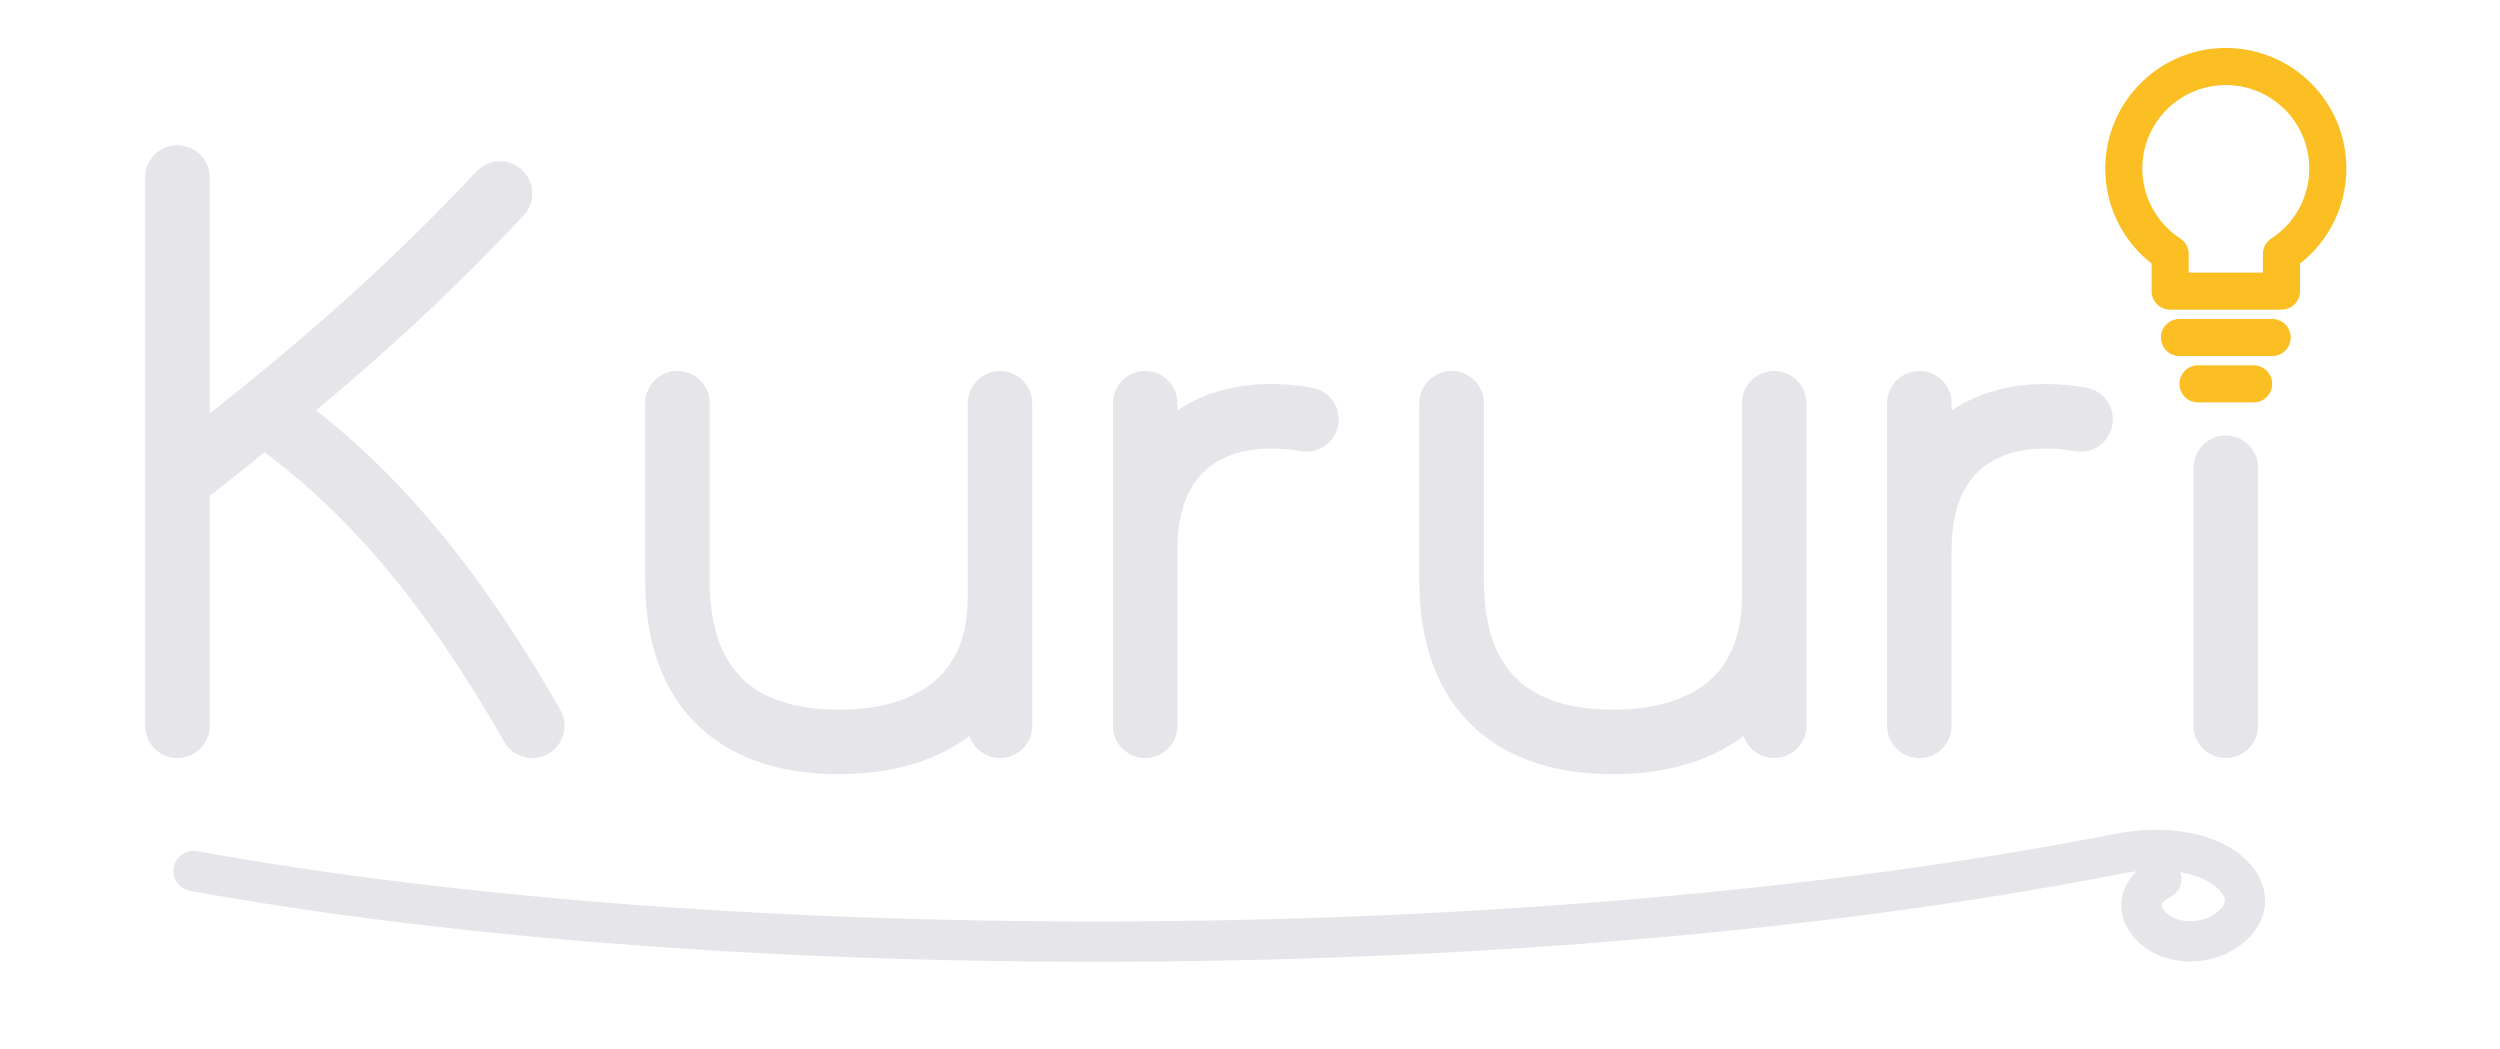
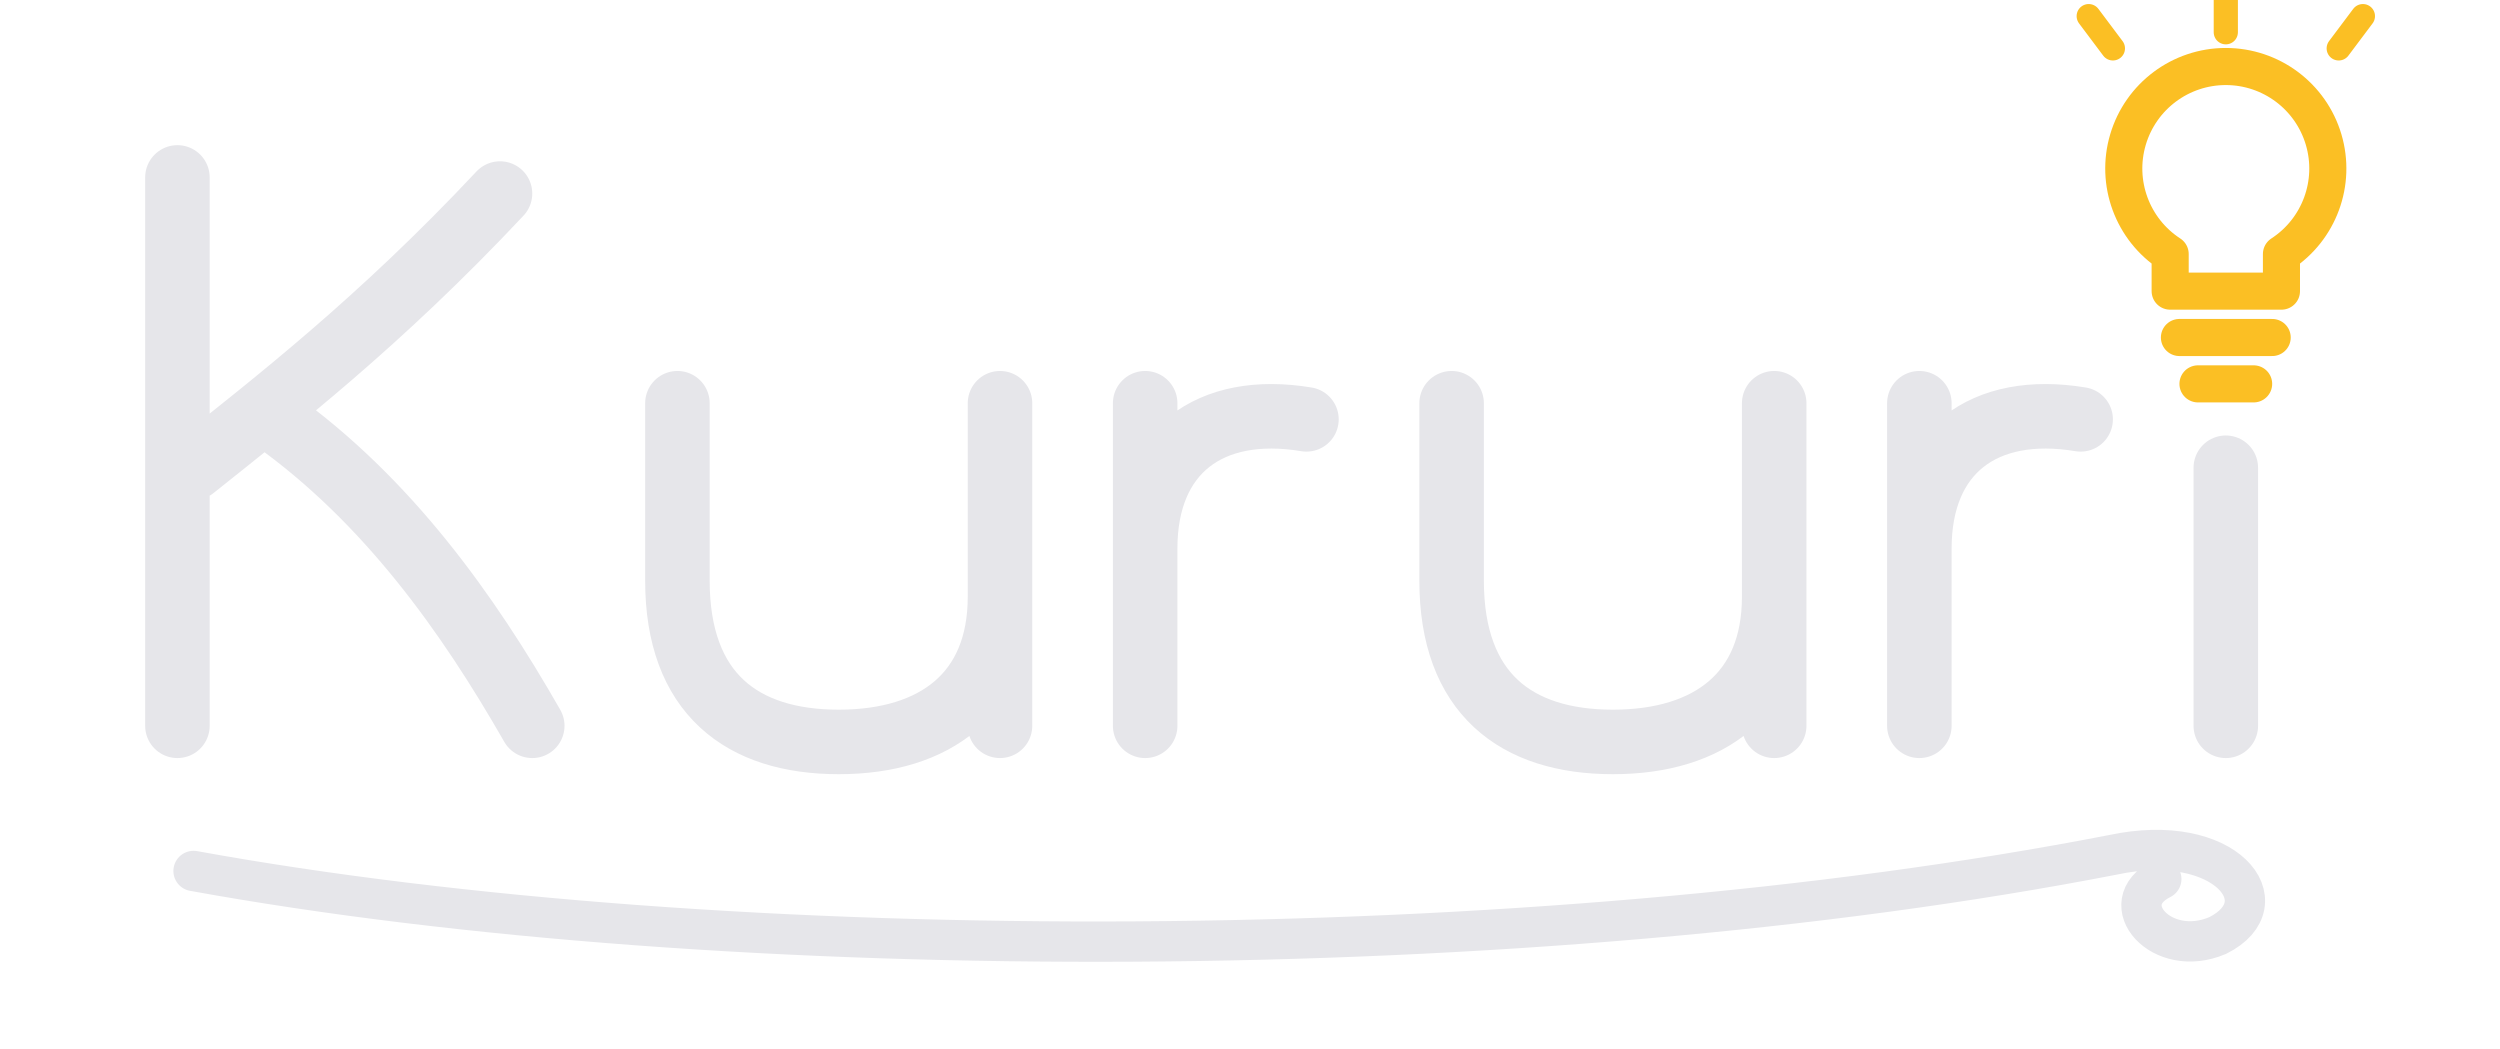
<svg xmlns="http://www.w3.org/2000/svg" viewBox="0 0 310 130" role="img" aria-label="Kururi">
  <g fill="none" stroke="#e6e6ea" stroke-width="8" stroke-linecap="round" stroke-linejoin="round">
    <path d="M22 22V90M62 24C47 40 34 50 24 58M34 52C48 62 58 76 66 90" />
    <path d="M84 50V72C84 86 92 92 104 92 116 92 124 86 124 74M124 50V90" />
    <path d="M142 50V90M142 68C142 56 150 50 162 52" />
    <path d="M180 50V72C180 86 188 92 200 92 212 92 220 86 220 74M220 50V90" />
    <path d="M238 50V90M238 68C238 56 246 50 258 52" />
    <path d="M276 58V90" />
    <path d="M24 108C90 120 190 120 262 106 276 103 283 112 275 116 268 119 262 112 268 109" stroke-width="5" />
  </g>
+   <g fill="none" stroke="#fbbf24" stroke-width="3" stroke-linecap="round">
+     <path d="M276 -2V4M259 2L262 6M293 2L290 6" />
+   </g>
  <g transform="translate(276 20) scale(1.15) rotate(180 0 7)">
    <g fill="none" stroke="#fbbf24" stroke-width="4" stroke-linecap="round" stroke-linejoin="round">
      <path d="M-6 0V4A11 11 0 1 0 6 4V0Z" />
      <path d="M-5 -5H5M-3 -10H3" />
    </g>
  </g>
</svg>
